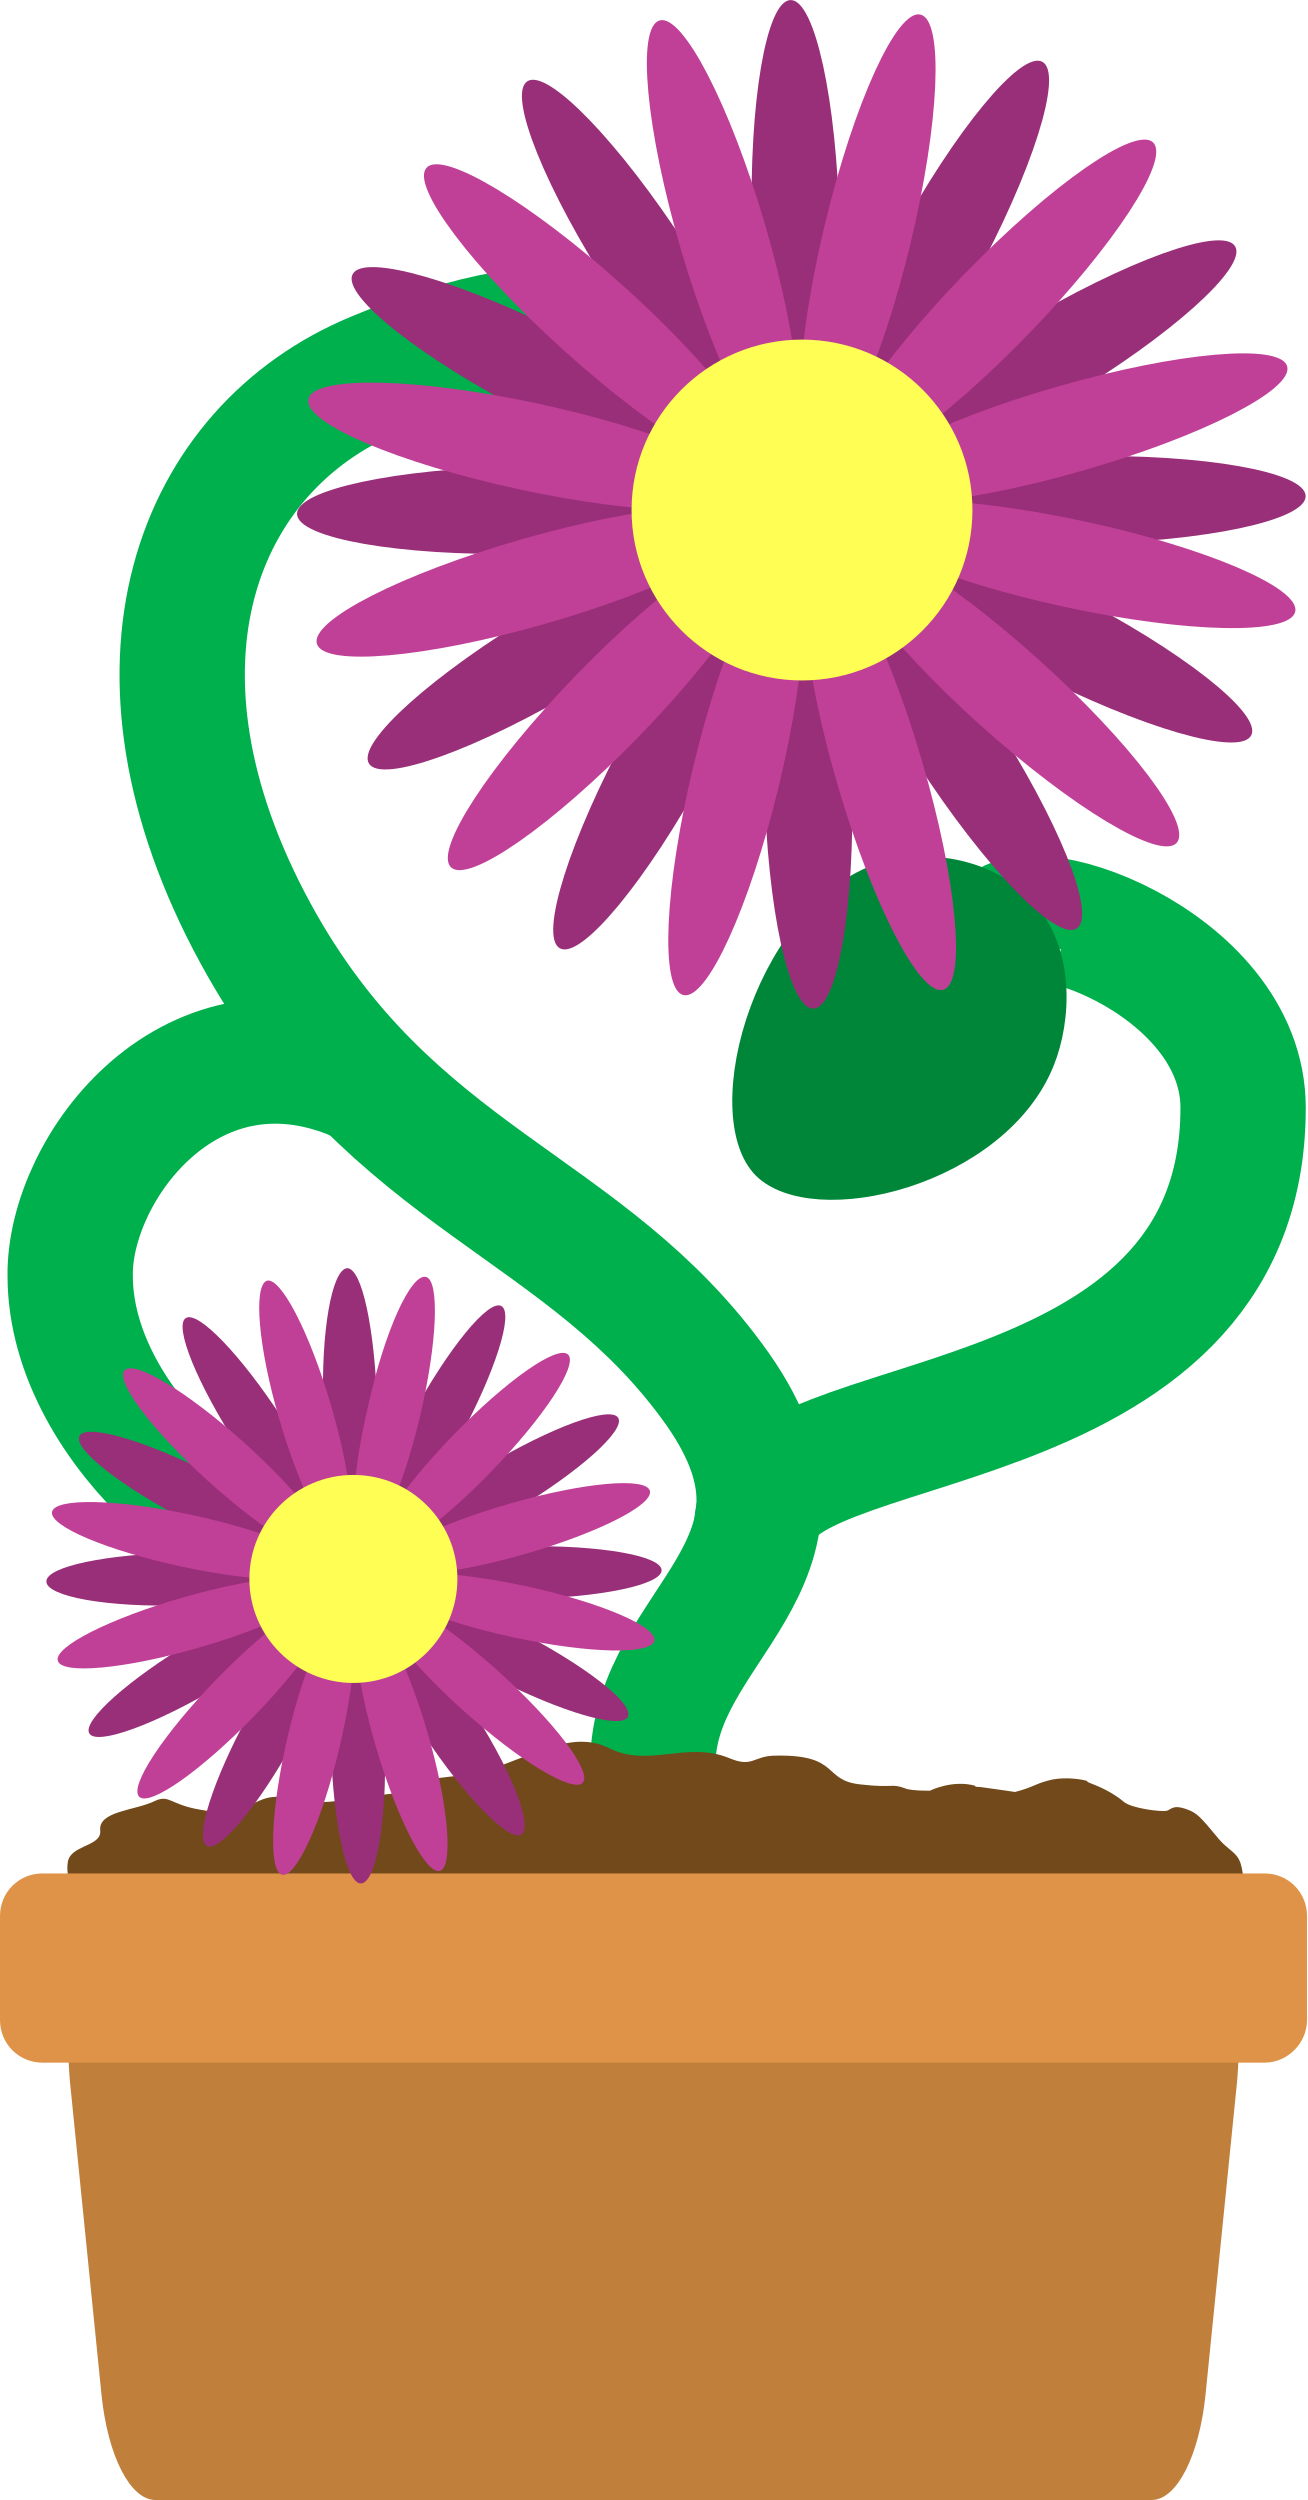
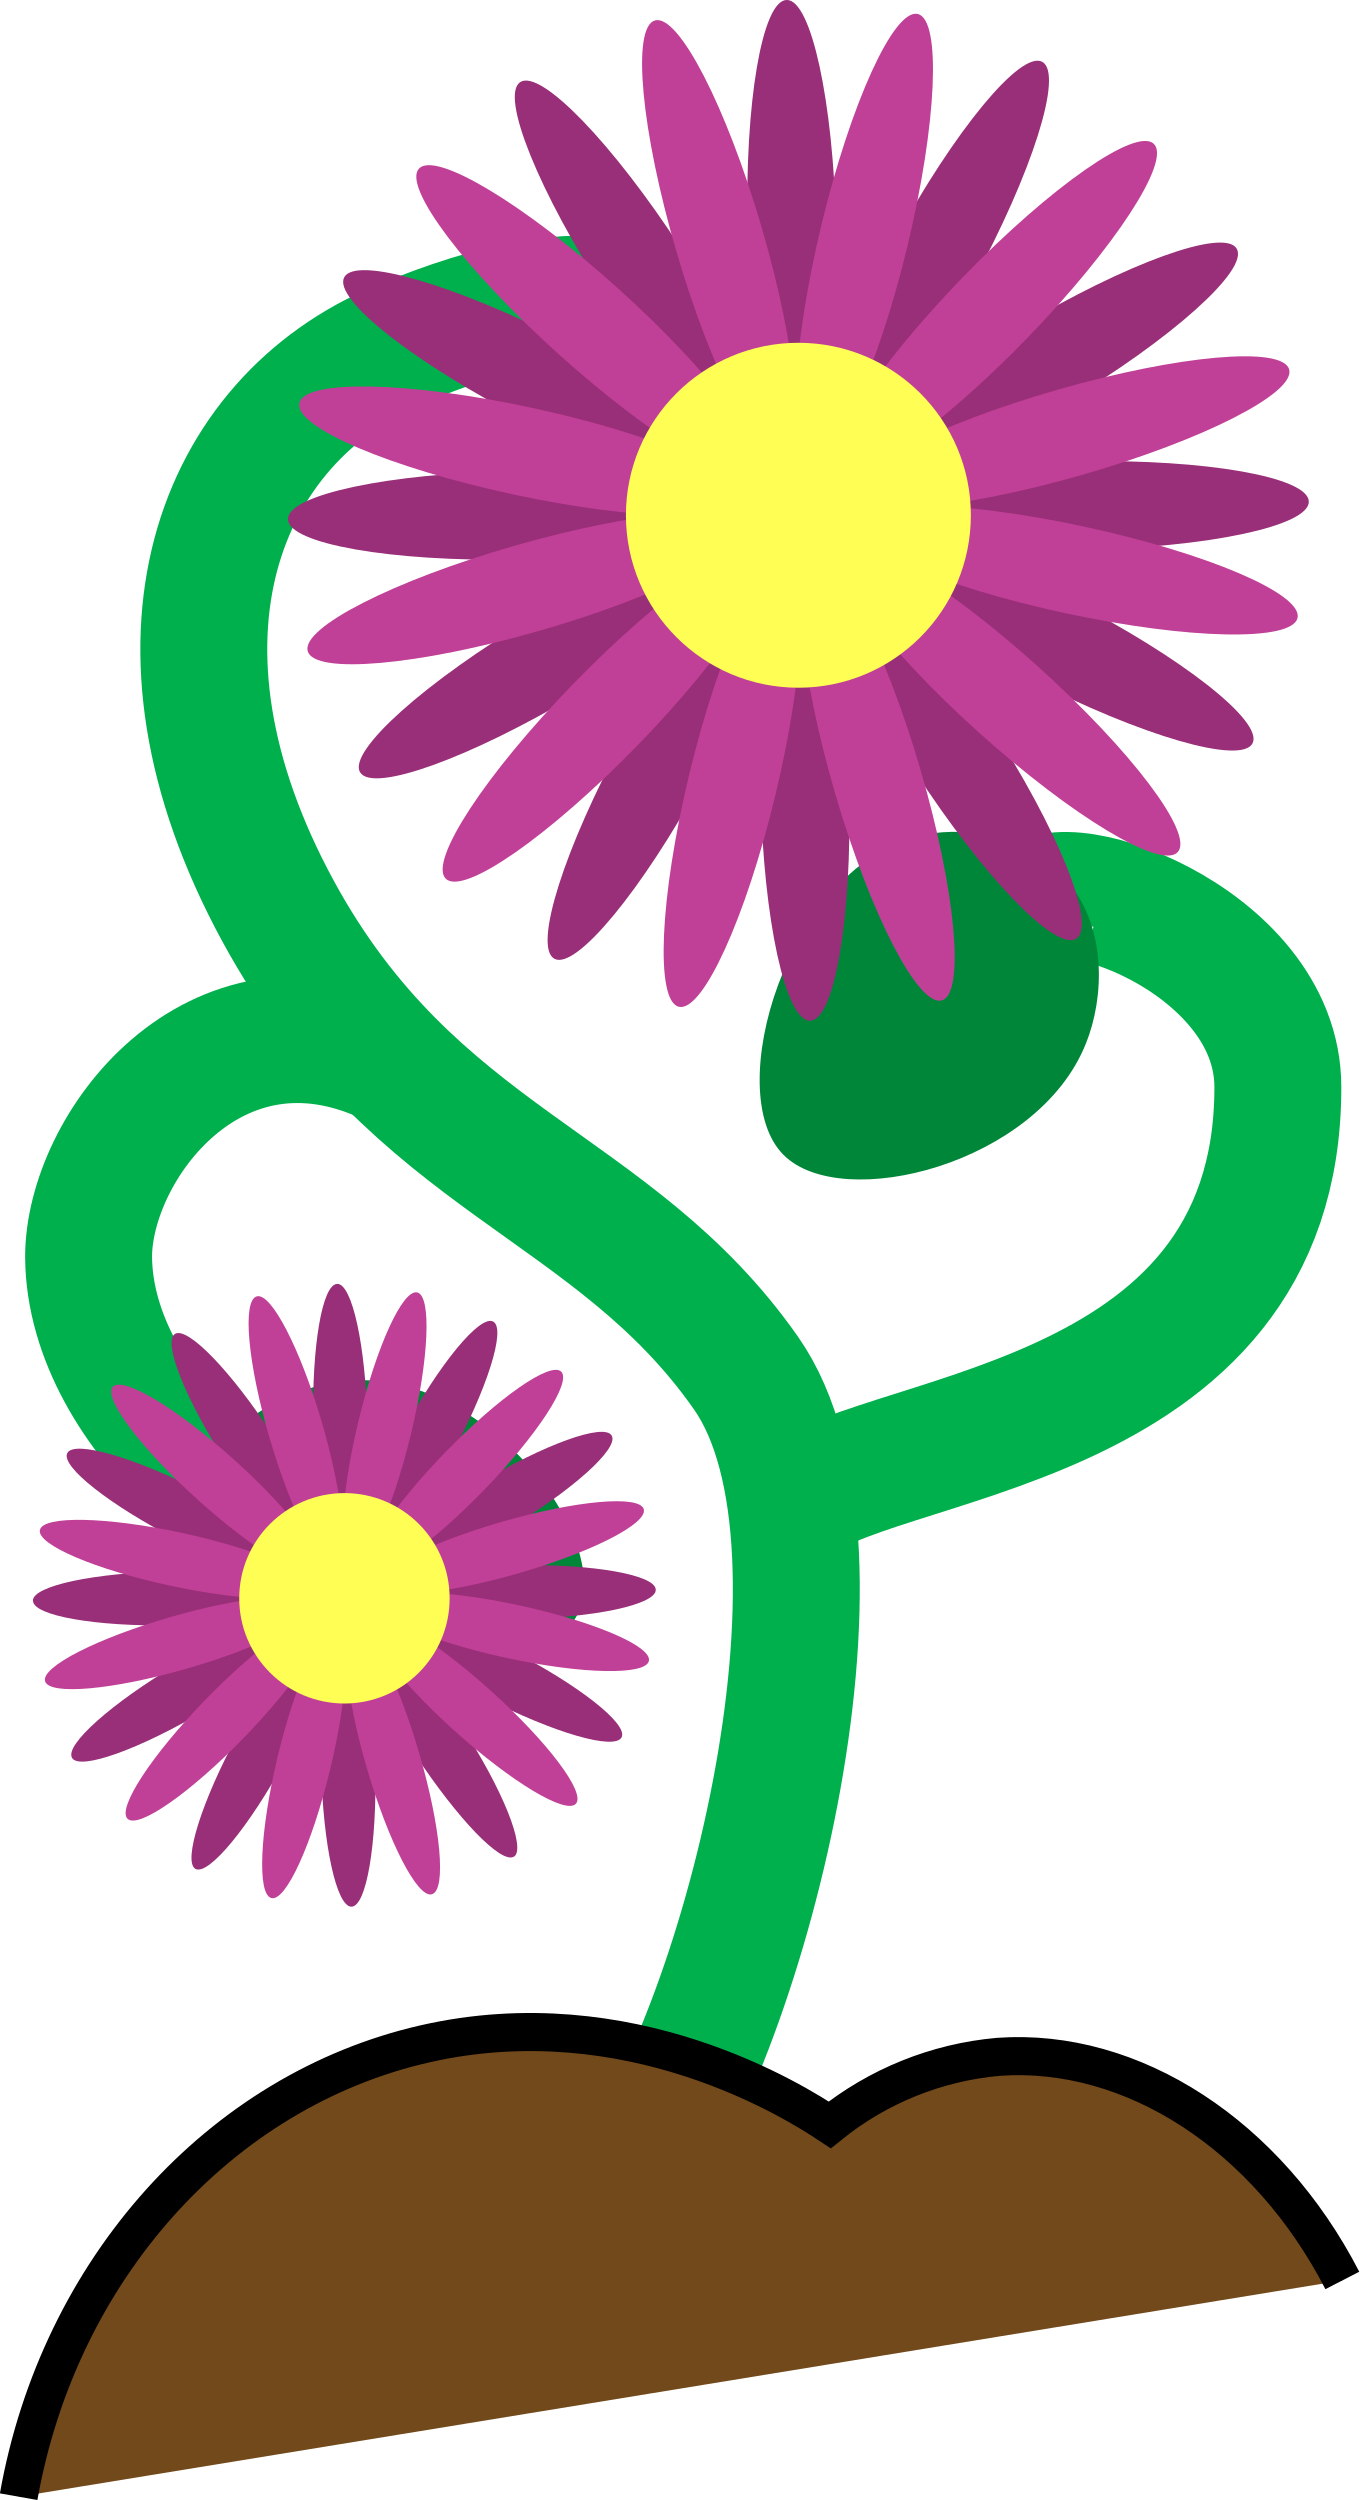
- <svg xmlns="http://www.w3.org/2000/svg" version="1.1" x="0px" y="0px" viewBox="0 0 104.3 199.5" style="enable-background:new 0 0 104.3 199.5;" xml:space="preserve">
-   <style type="text/css">
- 	.st0{fill:none;stroke:#00B04C;stroke-width:10;stroke-miterlimit:10;}
- 	.st1{fill:#008639;}
- 	.st2{fill:#71491A;}
- 	.st3{fill:#C07F3B;}
- 	.st4{fill:#DF9348;}
- 	.st5{fill:#992F78;}
- 	.st6{fill:#C04097;}
- 	.st7{fill:#FFFE54;}
- </style>
+ <svg xmlns="http://www.w3.org/2000/svg" viewBox="0 0 107.1 196.99">
+   <defs>
+     <style>.cls-1{fill:none;stroke:#00b04c;stroke-width:10px;}.cls-1,.cls-2{stroke-miterlimit:10;}.cls-2{fill:#71491a;stroke:#000;stroke-width:3px;}.cls-3{fill:#008639;}.cls-4{fill:#992f78;}.cls-5{fill:#c04097;}.cls-6{fill:#fffe54;}</style>
+   </defs>
  <g id="stem">
-     <path class="st0" d="M52.1,140.8c0-11.2,14.9-16,5.2-29.9C46.8,96,31.2,94.3,20.4,74.5c-11.6-21.3-4.7-38.7,9.5-44.6   c15.9-6.7,23.1-3.2,30.7,1.7" />
-     <path class="st0" d="M60.4,121.7c0.2-9.6,38.8-5.7,38.8-33.3c0-11.8-18.4-18-19.4-13.8" />
-     <path class="st0" d="M29.2,86.4c-13.8-6.5-23.7,6.8-23.6,15.4C5.6,114.3,20.6,125.7,27,124" />
+     <path class="cls-1" d="M48.15,172.58c9.26-11.49,19.39-50.5,9.65-64.39-10.49-15-26.11-16.62-36.87-36.4-11.6-21.34-4.66-38.67,9.51-44.62,15.94-6.68,22.2-3.11,24.93,2.94" transform="translate(0.98 0)" />
+     <path class="cls-1" d="M60.92,119c6.37-6.27,38.82-5.7,38.79-33.35,0-11.83-18.39-17.95-19.39-13.79" transform="translate(0.98 0)" />
+     <path class="cls-1" d="M29.68,83.64C15.87,77.15,6,90.45,6,99.05c.09,12.55,15.07,24,21.5,22.21" transform="translate(0.98 0)" />
+   </g>
+   <g id="dirt">
+     <path class="cls-2" d="M.49,196.73c3.18-17.93,15.87-32,32-35.68s29.2,4.58,31.91,6.38a24.66,24.66,0,0,1,13.28-5.36c10.58-.76,21.23,6.2,27.11,17.62" transform="translate(0.98 0)" />
  </g>
  <g id="buds">
-     <path class="st1" d="M82.3,71.8c-3.1-3.3-8.1-4-11.6-3.1c-10.1,2.7-15.3,20.1-10.4,25.1c4.6,4.6,20,0.8,23.8-8.8   C85.5,81.5,85.9,75.6,82.3,71.8z" />
-   </g>
-   <g id="pot">
-     <g id="dirt">
-       <path class="st2" d="M98.9,152.3c0.4-1.5,0.4-2.6,0.1-3.6c-0.3-0.9-0.9-1-1.7-1.9c-1.1-1.3-1.6-2-2.3-2.3c-1.4-0.6-1.5-0.1-1.9,0    c-0.5,0.1-2.8-0.2-3.4-0.7c-1.3-1.1-2.8-1.5-2.9-1.6c0,0,0,0,0,0c0,0,0,0-0.1-0.1c-0.8-0.2-2.1-0.3-3.1,0    c-1.1,0.3-1.1,0.5-2.6,0.9c0,0,0,0,0,0c0,0-1.3-0.2-2.8-0.4c-0.2,0-0.4,0-0.4-0.1c-1.8-0.5-3.6,0.4-3.6,0.4c-1.3,0-1.8-0.1-2-0.2    c-1.1-0.4-0.9,0-3.5-0.3c-3.1-0.3-1.6-2.4-6.8-2.3c-1.8,0-1.8,1-3.7,0.2c-3.4-1.4-6.4,0.8-9.6-0.8c-3-1.5-6.2,0.7-9.6,1.7    c-2.6,0.8-4.3,0.4-5.6,1.2c-1.3,0.7-0.9,0.6-2.7,0.8c-2.2,0.2-3.9,0.7-5.7,0.6c-2.2-0.2-1-0.6-3.2-0.4c-1.6,0.1-2.4,1.7-5.9,1    c-2.3-0.4-2.4-1.2-3.5-0.7c-1.6,0.8-4.6,0.8-4.4,2.4c0.1,1.3-2.5,1.1-2.6,2.6c-0.1,0.7,0.1,1.5,0.5,2.4c0,0,0.9,2,2.8,3.3    C14.6,158.7,88.7,153.1,98.9,152.3z" />
-     </g>
-     <path class="st3" d="M91.9,199.5H12.4c-2,0-3.8-3.5-4.3-8.4l-2.5-24.8c-0.7-7.1,1.4-14,4.3-14h84.5c2.9,0,5,6.9,4.3,14l-2.5,24.8   C95.7,196,93.9,199.5,91.9,199.5z" />
-     <path class="st4" d="M100.9,164.6H3.4c-1.9,0-3.4-1.5-3.4-3.4v-8.3c0-1.9,1.5-3.4,3.4-3.4h97.5c1.9,0,3.4,1.5,3.4,3.4v8.3   C104.3,163,102.8,164.6,100.9,164.6z" />
-   </g>
-   <g id="flowers">
-     <ellipse id="petals_120_" transform="matrix(0.8388 -0.5445 0.5445 0.8388 -3.4121 31.7253)" class="st5" cx="51.9" cy="21.6" rx="3.5" ry="18" />
-     <ellipse id="petals_119_" transform="matrix(0.8388 -0.5445 0.5445 0.8388 -19.8356 50.9418)" class="st5" cx="76.1" cy="59" rx="3.5" ry="18" />
-     <ellipse id="petals_118_" transform="matrix(0.4563 -0.8898 0.8898 0.4563 -2.7979 55.6956)" class="st5" cx="44.2" cy="30.1" rx="3.5" ry="18" />
-     <ellipse id="petals_117_" transform="matrix(0.4563 -0.8898 0.8898 0.4563 0.6603 101.9878)" class="st5" cx="83.8" cy="50.5" rx="3.5" ry="18" />
-     <ellipse id="petals_116_" transform="matrix(0.9998 -1.749077e-02 1.749077e-02 0.9998 -0.7052 0.7361)" class="st5" cx="41.7" cy="40.7" rx="18" ry="3.5" />
-     <ellipse id="petals_115_" transform="matrix(0.9998 -1.749077e-02 1.749077e-02 0.9998 -0.6848 1.5145)" class="st5" cx="86.2" cy="39.9" rx="18" ry="3.5" />
-     <ellipse id="petals_114_" transform="matrix(0.8584 -0.513 0.513 0.8584 -20.1737 30.3454)" class="st5" cx="44.9" cy="51.7" rx="18" ry="3.5" />
-     <ellipse id="petals_113_" transform="matrix(0.8584 -0.513 0.513 0.8584 -3.047 46.7151)" class="st5" cx="83.1" cy="28.9" rx="18" ry="3.5" />
-     <ellipse id="petals_112_" transform="matrix(0.478 -0.8784 0.8784 0.478 -24.7202 78.0994)" class="st5" cx="53.3" cy="59.8" rx="18" ry="3.5" />
-     <ellipse id="petals_111_" transform="matrix(0.478 -0.8784 0.8784 0.478 20.7354 76.3775)" class="st5" cx="74.6" cy="20.7" rx="18" ry="3.5" />
-     <ellipse id="petals_110_" transform="matrix(0.9997 -2.281180e-02 2.281180e-02 0.9997 -1.4101 1.4875)" class="st5" cx="64.5" cy="62.5" rx="3.5" ry="18" />
-     <ellipse id="petals_109_" transform="matrix(0.9997 -2.281180e-02 2.281180e-02 0.9997 -0.3951 1.4528)" class="st5" cx="63.5" cy="18" rx="3.5" ry="18" />
-     <ellipse id="petals_108_" transform="matrix(0.6691 -0.7432 0.7432 0.6691 -3.1788 43.6652)" class="st6" cx="47.4" cy="25.4" rx="3.5" ry="18" />
-     <ellipse id="petals_107_" transform="matrix(0.6691 -0.7432 0.7432 0.6691 -14.3673 78.1108)" class="st6" cx="80.5" cy="55.2" rx="3.5" ry="18" />
-     <ellipse id="petals_106_" transform="matrix(0.2102 -0.9777 0.9777 0.2102 -1.4724 69.4094)" class="st6" cx="42.2" cy="35.6" rx="3.5" ry="18" />
-     <ellipse id="petals_105_" transform="matrix(0.2102 -0.9777 0.9777 0.2102 23.7517 119.3519)" class="st6" cx="85.7" cy="45" rx="3.5" ry="18" />
-     <ellipse id="petals_104_" transform="matrix(0.9612 -0.2759 0.2759 0.9612 -11.1606 13.5559)" class="st6" cx="42.6" cy="46.4" rx="18" ry="3.5" />
-     <ellipse id="petals_103_" transform="matrix(0.9612 -0.2759 0.2759 0.9612 -6.1093 24.8866)" class="st6" cx="85.4" cy="34.2" rx="18" ry="3.5" />
-     <ellipse id="petals_102_" transform="matrix(0.6962 -0.7179 0.7179 0.6962 -25.6657 51.9075)" class="st6" cx="48.5" cy="56.3" rx="18" ry="3.5" />
-     <ellipse id="petals_101_" transform="matrix(0.6962 -0.7179 0.7179 0.6962 6.6931 64.4464)" class="st6" cx="79.5" cy="24.3" rx="18" ry="3.5" />
-     <ellipse id="petals_100_" transform="matrix(0.2341 -0.9722 0.9722 0.2341 -15.1982 104.5808)" class="st6" cx="58.8" cy="61.9" rx="18" ry="3.5" />
-     <ellipse id="petals_99_" transform="matrix(0.2341 -0.9722 0.9722 0.2341 34.8626 81.5621)" class="st6" cx="69.2" cy="18.7" rx="18" ry="3.5" />
-     <ellipse id="petals_98_" transform="matrix(0.9597 -0.2811 0.2811 0.9597 -14.4979 22.2275)" class="st6" cx="70.2" cy="61.7" rx="3.5" ry="18" />
-     <ellipse id="petals_97_" transform="matrix(0.9597 -0.2811 0.2811 0.9597 -2.9943 16.9886)" class="st6" cx="57.7" cy="18.9" rx="3.5" ry="18" />
-     <circle class="st7" cx="64" cy="40.7" r="13.6" />
-     <ellipse id="petals_24_" transform="matrix(0.8388 -0.5445 0.5445 0.8388 -58.9232 29.7773)" class="st5" cx="20.8" cy="114.4" rx="2.1" ry="11" />
-     <path id="petals_23_" class="st5" d="M41.6,146.4c-1,0.6-4.5-3-7.8-8s-5.2-9.7-4.2-10.4c1-0.6,4.5,3,7.8,8S42.6,145.7,41.6,146.4" />
-     <ellipse id="petals_22_" transform="matrix(0.4563 -0.8898 0.8898 0.4563 -97.6357 79.3658)" class="st5" cx="16.1" cy="119.6" rx="2.1" ry="11" />
-     <ellipse id="petals_21_" transform="matrix(0.4563 -0.8898 0.8898 0.4563 -95.5257 107.6108)" class="st5" cx="40.3" cy="132" rx="2.1" ry="11" />
-     <path id="petals_20_" class="st5" d="M3.7,126.2c0-1.2,4.9-2.2,10.9-2.3c6.1-0.1,11,0.8,11,1.9s-4.9,2.2-10.9,2.3   C8.6,128.3,3.7,127.4,3.7,126.2" />
-     <ellipse id="petals_19_" transform="matrix(0.9998 -1.749077e-02 1.749077e-02 0.9998 -2.1895 0.7502)" class="st5" cx="41.8" cy="125.5" rx="11" ry="2.1" />
-     <ellipse id="petals_18_" transform="matrix(0.8584 -0.513 0.513 0.8584 -65.7538 27.292)" class="st5" cx="16.6" cy="132.7" rx="11" ry="2.1" />
-     <ellipse id="petals_17_" transform="matrix(0.8584 -0.513 0.513 0.8584 -55.3041 37.2799)" class="st5" cx="39.9" cy="118.8" rx="11" ry="2.1" />
-     <path id="petals_16_" class="st5" d="M16.5,147.3c-1-0.6,0.5-5.3,3.4-10.6c2.9-5.3,6.1-9.2,7.1-8.6c1,0.6-0.5,5.3-3.4,10.6   C20.7,144,17.5,147.9,16.5,147.3" />
-     <ellipse id="petals_15_" transform="matrix(0.478 -0.8784 0.8784 0.478 -81.886 89.9193)" class="st5" cx="34.7" cy="113.9" rx="11" ry="2.1" />
-     <path id="petals_14_" class="st5" d="M28.8,150.3c-1.2,0-2.2-4.9-2.4-10.9c-0.1-6.1,0.7-11,1.9-11c1.2,0,2.2,4.9,2.4,10.9   S30,150.3,28.8,150.3" />
-     <path id="petals_13_" class="st5" d="M27.7,101.2c1.2,0,2.2,4.9,2.4,10.9c0.1,6.1-0.7,11-1.9,11c-1.2,0-2.2-4.9-2.4-10.9   C25.6,106.2,26.5,101.3,27.7,101.2" />
-     <ellipse id="petals_12_" transform="matrix(0.6691 -0.7432 0.7432 0.6691 -80.7285 52.0846)" class="st6" cx="18.1" cy="116.7" rx="2.1" ry="11" />
-     <ellipse id="petals_11_" transform="matrix(0.6691 -0.7432 0.7432 0.6691 -87.5552 73.1014)" class="st6" cx="38.3" cy="134.9" rx="2.1" ry="11" />
-     <ellipse id="petals_10_" transform="matrix(0.2102 -0.9777 0.9777 0.2102 -108.3813 111.6888)" class="st6" cx="14.9" cy="122.9" rx="2.1" ry="11" />
-     <ellipse id="petals_9_" transform="matrix(0.2102 -0.9777 0.9777 0.2102 -92.991 142.161)" class="st6" cx="41.5" cy="128.6" rx="2.1" ry="11" />
-     <ellipse id="petals_8_" transform="matrix(0.9612 -0.2759 0.2759 0.9612 -35.1543 9.2132)" class="st6" cx="15.2" cy="129.5" rx="11" ry="2.1" />
-     <ellipse id="petals_7_" transform="matrix(0.9612 -0.2759 0.2759 0.9612 -32.0723 16.1266)" class="st6" cx="41.3" cy="122" rx="11" ry="2.1" />
-     <ellipse id="petals_6_" transform="matrix(0.6962 -0.7179 0.7179 0.6962 -91.5943 54.6465)" class="st6" cx="18.8" cy="135.5" rx="11" ry="2.1" />
-     <ellipse id="petals_5_" transform="matrix(0.6962 -0.7179 0.7179 0.6962 -71.8507 62.297)" class="st6" cx="37.7" cy="116" rx="11" ry="2.1" />
-     <path id="petals_4_" class="st6" d="M22.5,149.6c-1.1-0.3-0.9-5.3,0.5-11.2c1.4-5.9,3.5-10.4,4.6-10.2c1.1,0.3,0.9,5.3-0.5,11.2   C25.7,145.4,23.6,149.9,22.5,149.6" />
-     <path id="petals_3_" class="st6" d="M34,101.9c1.1,0.3,0.9,5.3-0.5,11.2c-1.4,5.9-3.5,10.4-4.6,10.2c-1.1-0.3-0.9-5.3,0.5-11.2   C30.7,106.2,32.8,101.6,34,101.9" />
-     <path id="petals_2_" class="st6" d="M35.1,149.3c-1.1,0.3-3.4-4.1-5.1-9.9s-2.2-10.8-1-11.1c1.1-0.3,3.4,4.1,5.1,9.9   C35.8,144,36.2,149,35.1,149.3" />
-     <path id="petals_1_" class="st6" d="M21.3,102.2c1.1-0.3,3.4,4.1,5.1,9.9c1.7,5.8,2.2,10.8,1,11.1c-1.1,0.3-3.4-4.1-5.1-9.9   S20.2,102.6,21.3,102.2" />
-     <circle class="st7" cx="28.2" cy="126" r="8.3" />
+     <path class="cls-3" d="M54.24,27.19a12.08,12.08,0,0,0-6.09,10.34C48,47.94,63.38,57.75,69.51,54.33c5.65-3.16,6.15-19.1-2-25.33C64.47,26.71,59,24.74,54.24,27.19Z" transform="translate(0.98 0)" />
+     <path class="cls-3" d="M82.76,69c-3.14-3.35-8.08-4-11.61-3.07C61.09,68.62,55.81,86.07,60.76,91c4.57,4.6,20.05.76,23.83-8.79C86,78.73,86.4,72.9,82.76,69Z" transform="translate(0.98 0)" />
+     <path class="cls-3" d="M15.56,115.94a12.07,12.07,0,0,0,2,11.83c6.6,8,24.67,5.62,27.15-1,2.28-6.07-7.63-18.56-17.89-18C23.06,109,17.59,111,15.56,115.94Z" transform="translate(0.98 0)" />
+     <ellipse id="petals" class="cls-4" cx="49.8" cy="21.54" rx="3.49" ry="17.97" transform="translate(-2.72 30.59) rotate(-32.99)" />
+     <ellipse id="petals-2" data-name="petals" class="cls-4" cx="74.04" cy="58.89" rx="3.49" ry="17.97" transform="translate(-19.14 49.81) rotate(-32.99)" />
+     <ellipse id="petals-3" data-name="petals" class="cls-4" cx="42.12" cy="30.06" rx="3.49" ry="17.97" transform="translate(-2.86 53.82) rotate(-62.85)" />
+     <ellipse id="petals-4" data-name="petals" class="cls-4" cx="81.73" cy="50.37" rx="3.49" ry="17.97" transform="translate(0.59 100.11) rotate(-62.85)" />
+     <ellipse id="petals-5" data-name="petals" class="cls-4" cx="39.67" cy="40.6" rx="17.97" ry="3.49" transform="translate(0.28 0.7) rotate(-1)" />
+     <ellipse id="petals-6" data-name="petals" class="cls-4" cx="84.18" cy="39.83" rx="17.97" ry="3.49" transform="translate(0.3 1.48) rotate(-1)" />
+     <ellipse id="petals-7" data-name="petals" class="cls-4" cx="42.82" cy="51.63" rx="17.97" ry="3.49" transform="translate(-19.44 29.28) rotate(-30.86)" />
+     <ellipse id="petals-8" data-name="petals" class="cls-4" cx="81.03" cy="28.8" rx="17.97" ry="3.49" transform="translate(-2.31 45.65) rotate(-30.86)" />
+     <ellipse id="petals-9" data-name="petals" class="cls-4" cx="51.28" cy="59.77" rx="17.97" ry="3.49" transform="translate(-24.74 76.24) rotate(-61.45)" />
+     <ellipse id="petals-10" data-name="petals" class="cls-4" cx="72.56" cy="20.66" rx="17.97" ry="3.49" transform="translate(20.71 74.52) rotate(-61.45)" />
+     <ellipse id="petals-11" data-name="petals" class="cls-4" cx="62.43" cy="62.47" rx="3.49" ry="17.97" transform="translate(-0.42 1.44) rotate(-1.31)" />
+     <ellipse id="petals-12" data-name="petals" class="cls-4" cx="61.41" cy="17.96" rx="3.49" ry="17.97" transform="translate(0.59 1.41) rotate(-1.31)" />
+     <ellipse id="petals-13" data-name="petals" class="cls-5" cx="45.38" cy="25.32" rx="3.49" ry="17.97" transform="translate(-2.82 42.1) rotate(-48)" />
+     <ellipse id="petals-14" data-name="petals" class="cls-5" cx="78.47" cy="55.11" rx="3.49" ry="17.97" transform="translate(-14.01 76.55) rotate(-48)" />
+     <ellipse id="petals-15" data-name="petals" class="cls-5" cx="40.16" cy="35.54" rx="3.49" ry="17.97" transform="translate(-2.04 67.33) rotate(-77.86)" />
+     <ellipse id="petals-16" data-name="petals" class="cls-5" cx="83.68" cy="44.9" rx="3.49" ry="17.97" transform="translate(23.18 117.27) rotate(-77.86)" />
+     <ellipse id="petals-17" data-name="petals" class="cls-5" cx="40.53" cy="46.36" rx="17.97" ry="3.49" transform="translate(-10.23 12.98) rotate(-16.02)" />
+     <ellipse id="petals-18" data-name="petals" class="cls-5" cx="83.32" cy="34.07" rx="17.97" ry="3.49" transform="translate(-5.18 24.31) rotate(-16.02)" />
+     <ellipse id="petals-19" data-name="petals" class="cls-5" cx="46.43" cy="56.19" rx="17.97" ry="3.49" transform="matrix(0.7, -0.72, 0.72, 0.7, -25.25, 50.4)" />
+     <ellipse id="petals-20" data-name="petals" class="cls-5" cx="77.42" cy="24.24" rx="17.97" ry="3.49" transform="translate(7.11 62.94) rotate(-45.88)" />
+     <ellipse id="petals-21" data-name="petals" class="cls-5" cx="56.71" cy="61.86" rx="17.97" ry="3.49" transform="translate(-15.72 102.51) rotate(-76.46)" />
+     <ellipse id="petals-22" data-name="petals" class="cls-5" cx="67.13" cy="18.57" rx="17.97" ry="3.49" transform="translate(34.34 79.49) rotate(-76.46)" />
+     <ellipse id="petals-23" data-name="petals" class="cls-5" cx="68.18" cy="61.58" rx="3.49" ry="17.97" transform="translate(-13.57 21.64) rotate(-16.32)" />
+     <ellipse id="petals-24" data-name="petals" class="cls-5" cx="55.67" cy="18.85" rx="3.49" ry="17.97" transform="translate(-2.07 16.41) rotate(-16.32)" />
+     <circle class="cls-6" cx="62.91" cy="40.6" r="13.59" />
+     <ellipse id="petals-25" data-name="petals" class="cls-4" cx="18.76" cy="114.31" rx="2.13" ry="10.96" transform="translate(-58.23 28.64) rotate(-32.99)" />
+     <path id="petals-26" data-name="petals" class="cls-4" d="M39.52,146.29c-1,.64-4.46-3-7.76-8s-5.17-9.71-4.18-10.35,4.46,3,7.75,8,5.17,9.72,4.19,10.36" transform="translate(0.98 0)" />
+     <ellipse id="petals-27" data-name="petals" class="cls-4" cx="14.07" cy="119.5" rx="2.13" ry="10.96" transform="translate(-97.7 77.49) rotate(-62.85)" />
+     <ellipse id="petals-28" data-name="petals" class="cls-4" cx="38.24" cy="131.9" rx="2.13" ry="10.96" transform="translate(-95.59 105.73) rotate(-62.85)" />
+     <path id="petals-29" data-name="petals" class="cls-4" d="M1.61,126.13c0-1.18,4.87-2.21,10.93-2.32s11,.76,11,1.94-4.87,2.21-10.92,2.32-11-.76-11-1.94" transform="translate(0.98 0)" />
+     <ellipse id="petals-30" data-name="petals" class="cls-4" cx="39.73" cy="125.46" rx="10.96" ry="2.13" transform="translate(-1.2 0.71) rotate(-1)" />
+     <ellipse id="petals-31" data-name="petals" class="cls-4" cx="14.49" cy="132.67" rx="10.96" ry="2.13" transform="matrix(0.86, -0.51, 0.51, 0.86, -65.02, 26.22)" />
+     <ellipse id="petals-32" data-name="petals" class="cls-4" cx="37.81" cy="118.73" rx="10.96" ry="2.13" transform="translate(-54.57 36.21) rotate(-30.86)" />
+     <path id="petals-33" data-name="petals" class="cls-4" d="M14.42,147.26c-1-.56.48-5.33,3.37-10.65s6.08-9.17,7.11-8.61-.47,5.33-3.37,10.65-6.08,9.17-7.11,8.61" transform="translate(0.98 0)" />
+     <ellipse id="petals-34" data-name="petals" class="cls-4" cx="32.64" cy="113.77" rx="10.96" ry="2.13" transform="translate(-81.91 88.06) rotate(-61.45)" />
+     <path id="petals-35" data-name="petals" class="cls-4" d="M26.71,150.24c-1.17,0-2.24-4.86-2.38-10.91s.71-11,1.88-11,2.24,4.86,2.38,10.91-.7,11-1.88,11" transform="translate(0.98 0)" />
+     <path id="petals-36" data-name="petals" class="cls-4" d="M25.59,101.16c1.18,0,2.24,4.86,2.38,10.92s-.7,11-1.88,11-2.24-4.85-2.38-10.91.71-11,1.88-11" transform="translate(0.98 0)" />
+     <ellipse id="petals-37" data-name="petals" class="cls-5" cx="16.06" cy="116.61" rx="2.13" ry="10.96" transform="translate(-80.37 50.52) rotate(-48)" />
+     <ellipse id="petals-38" data-name="petals" class="cls-5" cx="36.25" cy="134.79" rx="2.13" ry="10.96" transform="translate(-87.19 71.54) rotate(-48)" />
+     <ellipse id="petals-39" data-name="petals" class="cls-5" cx="12.87" cy="122.85" rx="2.13" ry="10.96" transform="translate(-108.95 109.61) rotate(-77.86)" />
+     <ellipse id="petals-40" data-name="petals" class="cls-5" cx="39.43" cy="128.56" rx="2.13" ry="10.96" transform="translate(-93.56 140.08) rotate(-77.86)" />
+     <ellipse id="petals-41" data-name="petals" class="cls-5" cx="13.1" cy="129.45" rx="10.96" ry="2.13" transform="translate(-34.23 8.64) rotate(-16.02)" />
+     <ellipse id="petals-42" data-name="petals" class="cls-5" cx="39.21" cy="121.95" rx="10.96" ry="2.13" transform="translate(-31.15 15.55) rotate(-16.02)" />
+     <ellipse id="petals-43" data-name="petals" class="cls-5" cx="16.7" cy="135.45" rx="10.96" ry="2.13" transform="translate(-91.18 53.14) rotate(-45.88)" />
+     <ellipse id="petals-44" data-name="petals" class="cls-5" cx="35.61" cy="115.95" rx="10.96" ry="2.13" transform="translate(-71.44 60.79) rotate(-45.88)" />
+     <path id="petals-45" data-name="petals" class="cls-5" d="M20.41,149.56c-1.15-.27-.92-5.27.49-11.15s3.5-10.44,4.64-10.16.92,5.27-.5,11.15-3.49,10.44-4.63,10.16" transform="translate(0.98 0)" />
+     <path id="petals-46" data-name="petals" class="cls-5" d="M31.9,101.84c1.14.28.92,5.27-.5,11.16s-3.49,10.43-4.63,10.16-.93-5.27.49-11.16,3.49-10.44,4.64-10.16" transform="translate(0.98 0)" />
+     <path id="petals-47" data-name="petals" class="cls-5" d="M33.05,149.26c-1.13.33-3.42-4.12-5.12-9.93s-2.17-10.78-1-11.11,3.42,4.11,5.12,9.92,2.17,10.79,1,11.12" transform="translate(0.98 0)" />
+     <path id="petals-48" data-name="petals" class="cls-5" d="M19.25,102.15c1.13-.33,3.43,4.11,5.13,9.92s2.17,10.79,1,11.12-3.43-4.11-5.13-9.92-2.16-10.79-1-11.12" transform="translate(0.98 0)" />
+     <circle class="cls-6" cx="27.14" cy="125.94" r="8.29" />
  </g>
</svg>
